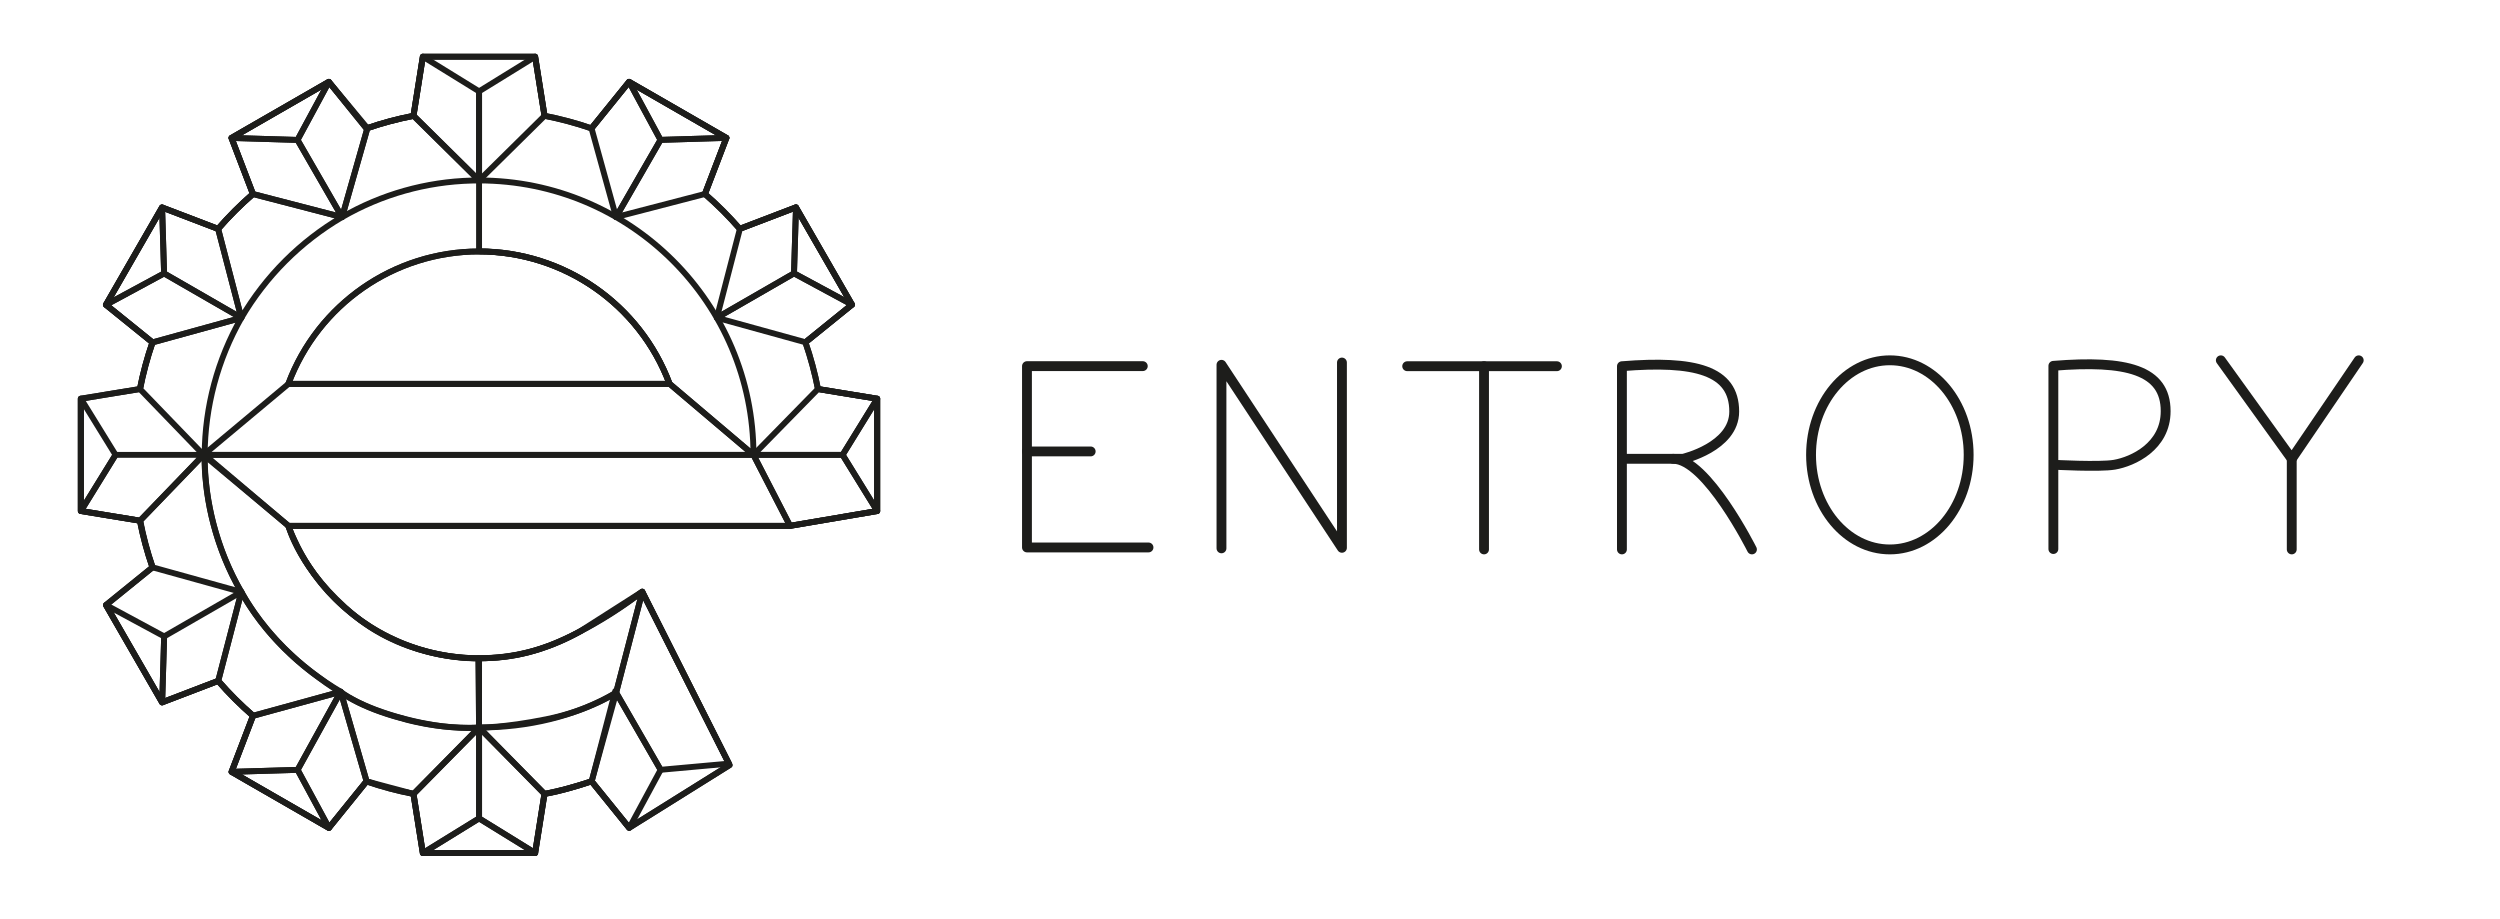
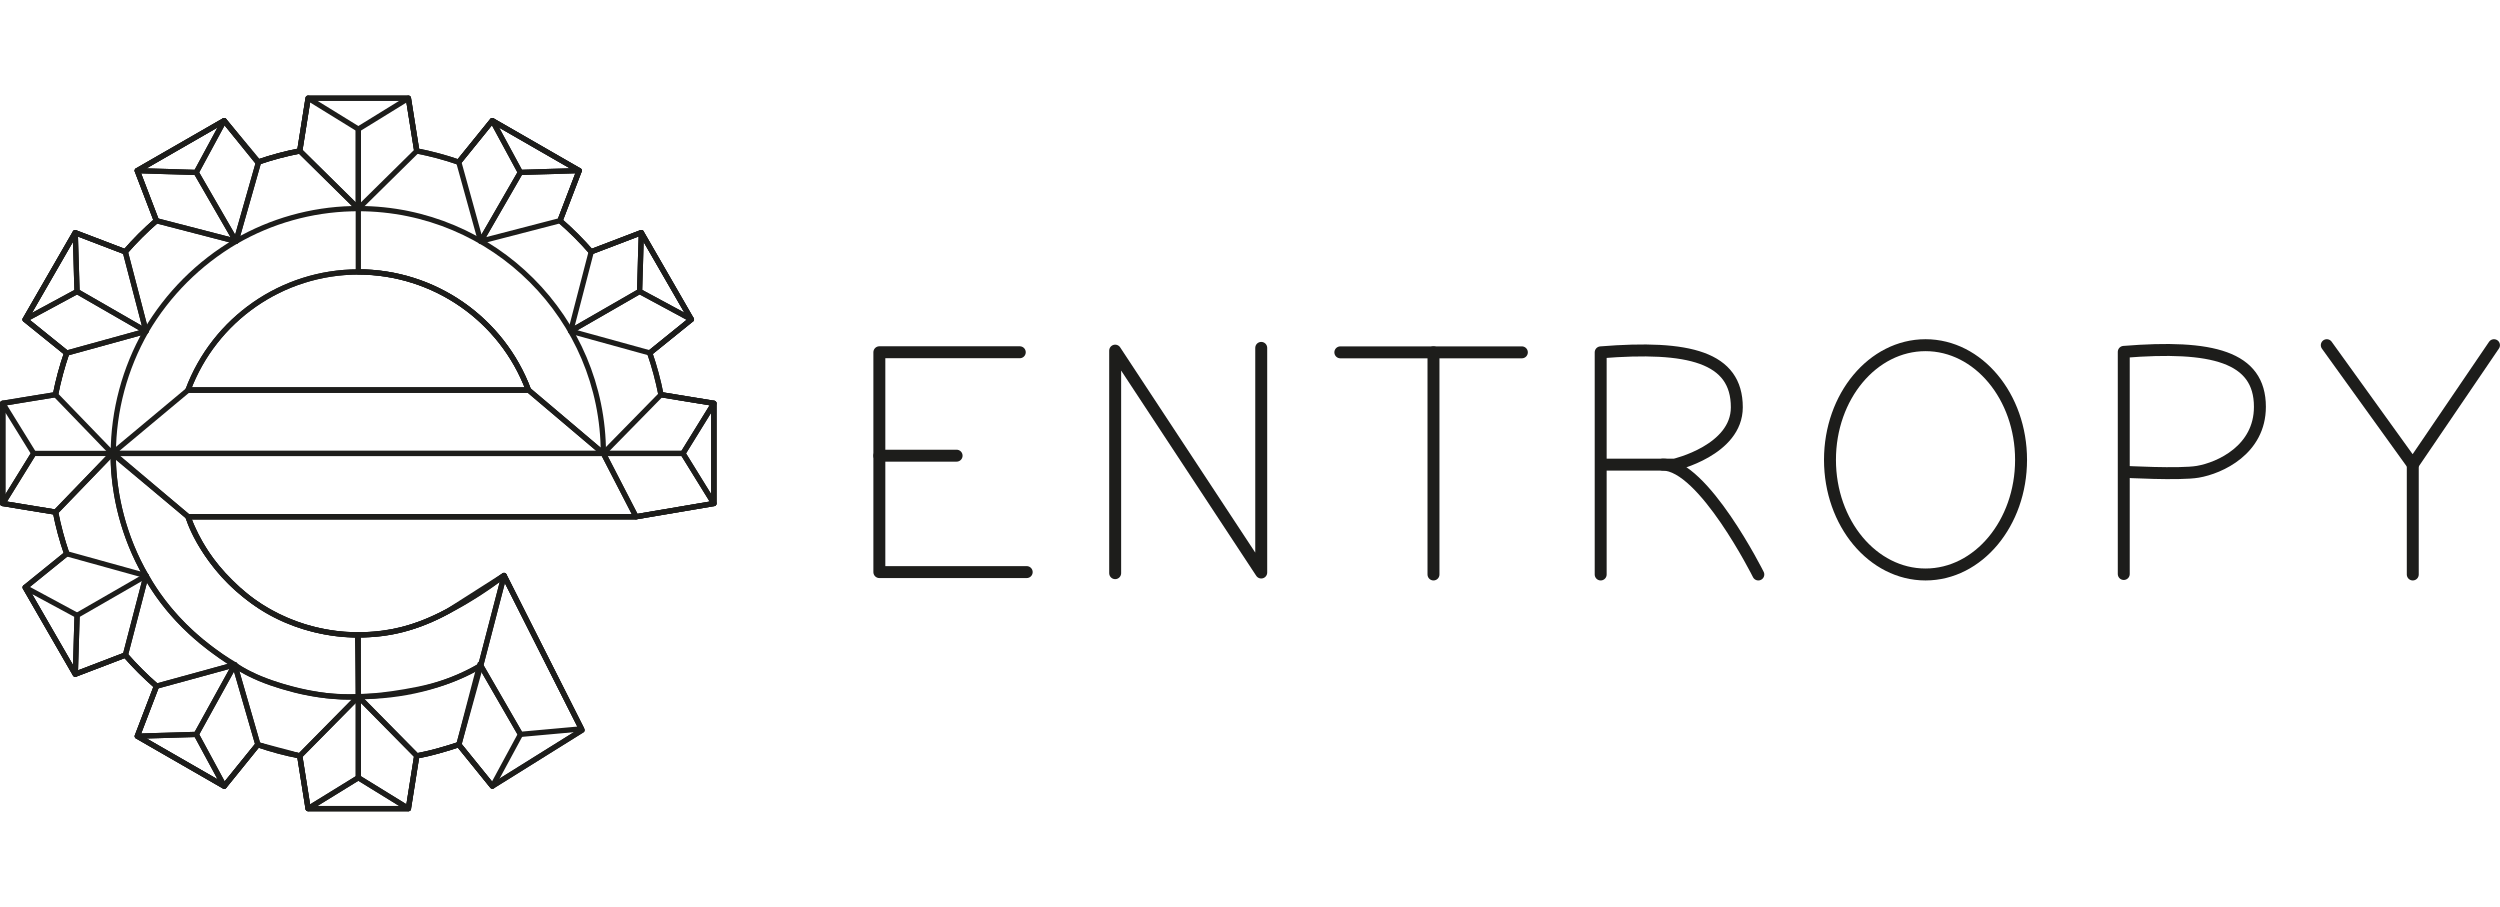
- <svg xmlns="http://www.w3.org/2000/svg" viewBox="0 0 1269 466">
-   <defs>
-     <style>.cls-1,.cls-2{fill:none;stroke:#1d1d1b;stroke-linejoin:round;}.cls-1{stroke-linecap:round;stroke-width:5px;}.cls-2{stroke-width:3px;}</style>
+ <svg xmlns="http://www.w3.org/2000/svg" viewBox="0 0 1046.68 379.65" version="1.1" id="svg3987" width="1046.68" height="379.65">
+   <defs id="defs3874">
+     <style id="style3872">.cls-1,.cls-2{fill:none;stroke:#1d1d1b;stroke-linejoin:round;}.cls-1{stroke-linecap:round;stroke-width:5px;}.cls-2{stroke-width:3px;}</style>
  </defs>
-   <g id="Layer_1" data-name="Layer 1">
-     <polyline class="cls-1" points="582.98 277.89 521.29 277.89 521.29 228.62 521.29 185.85 580.08 185.85" />
-     <line class="cls-1" x1="553.63" y1="229.15" x2="521.29" y2="229.15" />
-     <polyline class="cls-1" points="620.02 278.34 620.02 185.17 681.17 278.07 681.17 184.02" />
-     <line class="cls-1" x1="714.29" y1="185.89" x2="790.29" y2="185.89" />
-     <line class="cls-1" x1="753.29" y1="278.89" x2="753.29" y2="185.89" />
-     <path class="cls-1" d="M823.29,278.89v-93c37-3,57,2,57,23,0,18-26,24-26,24h-31" />
-     <path class="cls-1" d="M889.29,278.89s-23-46-40-46" />
-     <ellipse class="cls-1" cx="959.29" cy="230.89" rx="40" ry="48" />
-     <polyline class="cls-1" points="1127.29 182.89 1163.29 232.89 1197.29 182.89" />
-     <line class="cls-1" x1="1163.29" y1="278.89" x2="1163.29" y2="232.89" />
-     <path class="cls-1" d="M1042.29,278.69v-93c37-3,57,2,57,23,0,18-16.73,25.61-26,27.2-7.64,1.31-31,0-31,0" />
-     <path class="cls-2" d="M415.2,197.47a175.07,175.07,0,0,0-6.38-23.72l23.62-19.1L404,105.26,375.5,116.15a175.94,175.94,0,0,0-17.7-17.69L368.69,70l-49.4-28.45L300.2,65.16a174.12,174.12,0,0,0-23.83-6.39l-4.76-30h-57l-4.75,30A173.05,173.05,0,0,0,186,65.18l-19.1-23.63L117.48,70l10.89,28.47a177.19,177.19,0,0,0-17.7,17.71L82.21,105.3,53.75,154.71,77.37,173.8A174.71,174.71,0,0,0,71,197.47l-30,4.91v57l30,4.91A173.87,173.87,0,0,0,77.39,288L53.78,307.13l28.47,49.39,28.45-10.89a179.33,179.33,0,0,0,17.71,17.7l-10.89,28.46,49.4,28.45L186,396.62A172.69,172.69,0,0,0,209.85,403l4.75,30h57l4.75-30a177.72,177.72,0,0,0,23.9-6.41l19.1,23.62,51-31.85-44.39-88a269.76,269.76,0,0,1-31.87,20.33c-17.89,9.6-33.1,13.45-51,13.45a103.4,103.4,0,0,1-96.74-67.21H401l44.25-7.53v-57Z" />
-     <path class="cls-2" d="M243.1,127.64a103.41,103.41,0,0,1,96.75,67.21H146.36A103.4,103.4,0,0,1,243.1,127.64Z" />
-     <path class="cls-2" d="M415.2,197.47a175.07,175.07,0,0,0-6.38-23.72l23.62-19.1L404,105.26,375.5,116.15a175.94,175.94,0,0,0-17.7-17.69L368.69,70l-49.4-28.45L300.2,65.16a174.12,174.12,0,0,0-23.83-6.39l-4.76-30h-57l-4.75,30A173.05,173.05,0,0,0,186,65.18l-19.1-23.63L117.48,70l10.89,28.47a177.19,177.19,0,0,0-17.7,17.71L82.21,105.3,53.75,154.71,77.37,173.8A174.71,174.71,0,0,0,71,197.47l-30,4.91v57l30,4.91A173.87,173.87,0,0,0,77.39,288L53.78,307.13l28.47,49.39,28.45-10.89a179.33,179.33,0,0,0,17.71,17.7l-10.89,28.46,49.4,28.45L186,396.62A172.69,172.69,0,0,0,209.85,403l4.75,30h57l4.75-30a177.72,177.72,0,0,0,23.9-6.41l19.1,23.62,51-31.85-44.39-88-31.87,20.33a103.3,103.3,0,0,1-147.76-53.76H401l44.25-7.53v-57ZM243.1,127.64a103.41,103.41,0,0,1,96.75,67.21H146.36A103.4,103.4,0,0,1,243.1,127.64Z" />
-     <path class="cls-2" d="M382.46,230.89A139.29,139.29,0,0,0,243.17,91.6v36a103.42,103.42,0,0,1,96.75,67.22Z" />
-     <path class="cls-2" d="M122.53,300.44l-11.74,45.12a176.84,176.84,0,0,0,17.73,17.75l44.42-12.19C152.31,339,133.72,321.05,122.53,300.44Z" />
-     <path class="cls-2" d="M103.89,230.89a141.84,141.84,0,0,1,18.6-69.52l-45,12.42a176.4,176.4,0,0,0-6.37,23.76l32.18,33.34L71.17,264.23A174.28,174.28,0,0,0,77.51,288l45,12.49A138.43,138.43,0,0,1,103.89,230.89Z" />
-     <path class="cls-2" d="M243.17,91.6,210,58.82a173.69,173.69,0,0,0-23.49,6.23l-12.86,45.16a138.6,138.6,0,0,1,65.83-18.56Z" />
-     <path class="cls-2" d="M122.49,161.37a143.22,143.22,0,0,1,51.12-51.16L128.44,98.49v0a174.27,174.27,0,0,0-17.71,17.72Z" />
-     <polygon class="cls-2" points="382.46 230.89 103.3 230.89 146.43 266.93 401.04 266.93 382.46 230.89" />
-     <polygon class="cls-2" points="209.92 58.77 214.67 28.78 243.18 46.37 243.18 91.6 209.92 58.77" />
-     <polygon class="cls-2" points="312.71 110.18 335.28 71 319.36 41.54 300.27 65.16 312.71 110.18" />
-     <polygon class="cls-2" points="122.49 161.37 83.29 138.78 53.82 154.71 77.44 173.8 122.49 161.37" />
-     <polygon class="cls-2" points="363.87 161.31 403.04 138.74 404.04 105.26 375.57 116.15 363.87 161.31" />
-     <polygon class="cls-2" points="122.53 300.44 83.32 323.04 82.32 356.52 110.77 345.62 122.53 300.44" />
-     <polygon class="cls-2" points="312.3 350.78 335.34 390.75 319.43 420.23 300.33 396.61 312.3 350.78" />
-     <polygon class="cls-2" points="151.02 71.03 117.55 70.02 128.44 98.49 173.62 110.21 151.02 71.03" />
-     <polygon class="cls-2" points="58.66 230.89 103.3 230.89 71.08 264.31 41.07 259.39 58.66 230.89" />
-     <polygon class="cls-2" points="53.85 307.13 83.32 323.04 82.32 356.52 53.85 307.13" />
-     <polygon class="cls-2" points="128.48 363.33 172.94 351.13 151.07 390.78 117.59 391.78 128.48 363.33" />
-     <polygon class="cls-2" points="166.99 420.24 151.07 390.78 117.59 391.78 166.99 420.24" />
-     <polygon class="cls-2" points="209.92 403.01 243.18 369.27 243.18 415.41 214.67 432.99 209.92 403.01" />
-     <polygon class="cls-2" points="401.04 266.93 445.29 259.39 427.7 230.89 382.46 230.89 401.04 266.93" />
-     <path class="cls-2" d="M243.17,334.14c17.92,0,32.37-3.73,51-13.45a216.35,216.35,0,0,0,31.87-20.34l-13.31,51.23c-20.7,12.19-45.06,17.7-69.57,17.7Z" />
-     <polygon class="cls-2" points="58.66 230.89 41.07 202.38 41.07 259.39 58.66 230.89" />
-     <polygon class="cls-2" points="83.29 138.78 82.28 105.31 53.82 154.71 83.29 138.78" />
-     <polygon class="cls-2" points="151.02 71.03 166.94 41.55 117.55 70.02 151.02 71.03" />
-     <polygon class="cls-2" points="146.43 194.85 103.3 230.89 382.46 230.89 339.92 194.85 146.43 194.85" />
-     <polygon class="cls-2" points="403.04 138.74 432.51 154.65 408.89 173.75 363.87 161.31 403.04 138.74" />
-     <polygon class="cls-2" points="357.87 98.45 312.71 110.18 335.28 71 368.76 69.99 357.87 98.45" />
-     <polygon class="cls-2" points="271.68 28.78 276.44 58.77 243.18 91.6 243.18 46.37 271.68 28.78" />
-     <polygon class="cls-2" points="370.03 387.61 335.34 390.75 312.75 351.58 326.06 300.35 370.03 387.61" />
-     <polygon class="cls-2" points="243.18 369.27 276.43 403.02 271.68 432.99 243.18 415.41 243.18 369.27" />
-     <polygon class="cls-2" points="186.09 396.62 172.94 351.13 151.07 390.78 166.99 420.24 186.09 396.62" />
-     <path class="cls-2" d="M172.94,351.12s8.78,7.61,32.48,13.8,37.76,4.36,37.76,4.36L209.92,403l-23.83-6.39Z" />
-     <polygon class="cls-2" points="319.36 41.54 335.28 71 368.76 69.99 319.36 41.54" />
-     <polygon class="cls-2" points="404.04 105.26 403.04 138.74 432.51 154.65 404.04 105.26" />
-     <polygon class="cls-2" points="427.7 230.89 445.29 202.38 445.29 259.39 427.7 230.89" />
-     <path class="cls-2" d="M146.43,266.93l-42.54-36s-3.81,66.46,55.4,111.11c17,12.84,27.11,18.05,47.81,23.47a126.58,126.58,0,0,0,36.08,3.81l-.43-35.14s-34.66,1.33-62.54-21.49C151.83,289.43,146.43,266.93,146.43,266.93Z" />
-     <polygon class="cls-2" points="271.68 432.99 243.18 415.41 214.67 432.99 271.68 432.99" />
-     <path class="cls-2" d="M243.18,369.28s12,.29,34.27-4.22,35.3-13.48,35.3-13.48l-12.42,45s-4.52,1.54-12,3.66A97.2,97.2,0,0,1,276.43,403Z" />
-     <polygon class="cls-2" points="166.94 41.55 151.02 71.03 173.62 110.21 186.47 65.05 166.94 41.55" />
-     <polygon class="cls-2" points="122.49 161.37 110.72 116.19 82.28 105.31 83.29 138.78 122.49 161.37" />
-     <polygon class="cls-2" points="382.46 230.89 415.2 197.47 445.29 202.38 427.7 230.89 382.46 230.89" />
+   <g id="Layer_1" data-name="Layer 1" transform="translate(-153.1299,-38.37187)">
+     <polyline class="cls-1" points="582.98 277.89 521.29 277.89 521.29 228.62 521.29 185.85 580.08 185.85" id="polyline3878" style="fill:none;stroke:#1d1d1b;stroke-width:5px;stroke-linecap:round;stroke-linejoin:round" />
+     <line class="cls-1" x1="553.63" y1="229.15" x2="521.29" y2="229.15" id="line3880" style="fill:none;stroke:#1d1d1b;stroke-width:5px;stroke-linecap:round;stroke-linejoin:round" />
+     <polyline class="cls-1" points="620.02 278.34 620.02 185.17 681.17 278.07 681.17 184.02" id="polyline3882" style="fill:none;stroke:#1d1d1b;stroke-width:5px;stroke-linecap:round;stroke-linejoin:round" />
+     <line class="cls-1" x1="714.29" y1="185.89" x2="790.29" y2="185.89" id="line3884" style="fill:none;stroke:#1d1d1b;stroke-width:5px;stroke-linecap:round;stroke-linejoin:round" />
+     <line class="cls-1" x1="753.29" y1="278.89" x2="753.29" y2="185.89" id="line3886" style="fill:none;stroke:#1d1d1b;stroke-width:5px;stroke-linecap:round;stroke-linejoin:round" />
+     <path class="cls-1" d="m 823.29,278.89 v -93 c 37,-3 57,2 57,23 0,18 -26,24 -26,24 h -31" id="path3888" style="fill:none;stroke:#1d1d1b;stroke-width:5px;stroke-linecap:round;stroke-linejoin:round" />
+     <path class="cls-1" d="m 889.29,278.89 c 0,0 -23,-46 -40,-46" id="path3890" style="fill:none;stroke:#1d1d1b;stroke-width:5px;stroke-linecap:round;stroke-linejoin:round" />
+     <ellipse class="cls-1" cx="959.29" cy="230.89" rx="40" ry="48" id="ellipse3892" style="fill:none;stroke:#1d1d1b;stroke-width:5px;stroke-linecap:round;stroke-linejoin:round" />
+     <polyline class="cls-1" points="1127.29 182.89 1163.29 232.89 1197.29 182.89" id="polyline3894" style="fill:none;stroke:#1d1d1b;stroke-width:5px;stroke-linecap:round;stroke-linejoin:round" />
+     <line class="cls-1" x1="1163.29" y1="278.89" x2="1163.29" y2="232.89" id="line3896" style="fill:none;stroke:#1d1d1b;stroke-width:5px;stroke-linecap:round;stroke-linejoin:round" />
+     <path class="cls-1" d="m 1042.29,278.69 v -93 c 37,-3 57,2 57,23 0,18 -16.73,25.61 -26,27.2 -7.64,1.31 -31,0 -31,0" id="path3898" style="fill:none;stroke:#1d1d1b;stroke-width:5px;stroke-linecap:round;stroke-linejoin:round" />
+     <path class="cls-2" d="m 429.858,203.609 a 128.951,128.82 0 0 0 -4.699,-17.454 l 17.398,-14.054 -20.948,-36.342 -20.992,8.013 a 129.592,129.46 0 0 0 -13.037,-13.017 l 8.021,-20.941 -36.386,-20.934 -14.061,17.373 a 128.251,128.121 0 0 0 -17.552,-4.702 l -3.506,-22.075 h -41.984 l -3.499,22.075 a 127.463,127.334 0 0 0 -17.575,4.717 l -14.068,-17.387 -36.401,20.934 8.021,20.949 a 130.513,130.38 0 0 0 -13.037,13.031 l -20.963,-8.006 -20.963,36.357 17.398,14.047 a 128.686,128.555 0 0 0 -4.692,17.417 l -22.097,3.613 v 41.942 l 22.097,3.613 a 128.067,127.937 0 0 0 4.707,17.446 l -17.39,14.076 20.97,36.342 20.955,-8.013 a 132.089,131.955 0 0 0 13.045,13.024 l -8.021,20.941 36.386,20.934 14.054,-17.38 a 127.198,127.069 0 0 0 17.567,4.695 l 3.499,22.075 h 41.984 l 3.499,-22.075 a 130.903,130.77 0 0 0 17.604,-4.717 l 14.068,17.38 37.565,-23.436 -32.696,-64.752 a 198.697,198.495 0 0 1 -23.474,14.959 c -13.177,7.064 -24.38,9.897 -37.565,9.897 a 76.161,76.084 0 0 1 -71.256,-49.455 h 187.567 l 32.593,-5.541 v -41.942 z" id="path3900" style="fill:none;stroke:#1d1d1b;stroke-width:2.209px;stroke-linejoin:round" />
+     <path class="cls-2" d="m 303.095,152.227 a 76.169,76.091 0 0 1 71.263,49.455 H 231.839 a 76.161,76.084 0 0 1 71.256,-49.455 z" id="path3902" style="fill:none;stroke:#1d1d1b;stroke-width:2.209px;stroke-linejoin:round" />
+     <path class="cls-2" d="m 429.858,203.609 a 128.951,128.82 0 0 0 -4.699,-17.454 l 17.398,-14.054 -20.948,-36.342 -20.992,8.013 a 129.592,129.46 0 0 0 -13.037,-13.017 l 8.021,-20.941 -36.386,-20.934 -14.061,17.373 a 128.251,128.121 0 0 0 -17.552,-4.702 l -3.506,-22.075 h -41.984 l -3.499,22.075 a 127.463,127.334 0 0 0 -17.575,4.717 l -14.068,-17.387 -36.401,20.934 8.021,20.949 a 130.513,130.38 0 0 0 -13.037,13.031 l -20.963,-8.006 -20.963,36.357 17.398,14.047 a 128.686,128.555 0 0 0 -4.692,17.417 l -22.097,3.613 v 41.942 l 22.097,3.613 a 128.067,127.937 0 0 0 4.707,17.446 l -17.39,14.076 20.97,36.342 20.955,-8.013 a 132.089,131.955 0 0 0 13.045,13.024 l -8.021,20.941 36.386,20.934 14.054,-17.38 a 127.198,127.069 0 0 0 17.567,4.695 l 3.499,22.075 h 41.984 l 3.499,-22.075 a 130.903,130.77 0 0 0 17.604,-4.717 l 14.068,17.38 37.565,-23.436 -32.696,-64.752 -23.474,14.959 A 76.088,76.01 0 0 1 231.817,254.719 h 187.582 l 32.593,-5.541 v -41.942 z M 303.095,152.227 a 76.169,76.091 0 0 1 71.263,49.455 H 231.839 a 76.161,76.084 0 0 1 71.256,-49.455 z" id="path3904" style="fill:none;stroke:#1d1d1b;stroke-width:2.209px;stroke-linejoin:round" />
+     <path class="cls-2" d="M 405.743,228.2 A 102.597,102.493 0 0 0 303.146,125.708 v 26.49 a 76.176,76.099 0 0 1 71.263,49.462 z" id="path3906" style="fill:none;stroke:#1d1d1b;stroke-width:2.209px;stroke-linejoin:round" />
+     <path class="cls-2" d="m 214.287,279.377 -8.647,33.2 a 130.255,130.123 0 0 0 13.059,13.061 l 32.718,-8.97 c -15.195,-8.918 -28.888,-22.126 -37.13,-37.291 z" id="path3908" style="fill:none;stroke:#1d1d1b;stroke-width:2.209px;stroke-linejoin:round" />
+     <path class="cls-2" d="m 200.557,228.2 a 104.475,104.369 0 0 1 13.7,-51.154 l -33.146,9.139 a 129.931,129.799 0 0 0 -4.692,17.483 l 23.703,24.532 -23.666,24.532 a 128.369,128.239 0 0 0 4.67,17.49 l 33.146,9.19 A 101.963,101.86 0 0 1 200.557,228.2 Z" id="path3910" style="fill:none;stroke:#1d1d1b;stroke-width:2.209px;stroke-linejoin:round" />
+     <path class="cls-2" d="m 303.146,125.708 -24.432,-24.12 a 127.935,127.805 0 0 0 -17.302,4.584 l -9.472,33.23 a 102.088,101.985 0 0 1 48.488,-13.657 z" id="path3912" style="fill:none;stroke:#1d1d1b;stroke-width:2.209px;stroke-linejoin:round" />
+     <path class="cls-2" d="m 214.257,177.046 a 105.491,105.384 0 0 1 37.653,-37.645 l -33.271,-8.624 v 0 a 128.362,128.232 0 0 0 -13.045,13.039 z" id="path3914" style="fill:none;stroke:#1d1d1b;stroke-width:2.209px;stroke-linejoin:round" />
+     <polygon class="cls-2" points="146.43,266.93 401.04,266.93 382.46,230.89 103.3,230.89 " id="polygon3916" transform="matrix(0.7365684,0,0,0.735821,124.0349,58.3066)" style="fill:none;stroke:#1d1d1b;stroke-width:3px;stroke-linejoin:round" />
+     <polygon class="cls-2" points="243.18,46.37 243.18,91.6 209.92,58.77 214.67,28.78 " id="polygon3918" transform="matrix(0.7365684,0,0,0.735821,124.0349,58.3066)" style="fill:none;stroke:#1d1d1b;stroke-width:3px;stroke-linejoin:round" />
+     <polygon class="cls-2" points="319.36,41.54 300.27,65.16 312.71,110.18 335.28,71 " id="polygon3920" transform="matrix(0.7365684,0,0,0.735821,124.0349,58.3066)" style="fill:none;stroke:#1d1d1b;stroke-width:3px;stroke-linejoin:round" />
+     <polygon class="cls-2" points="53.82,154.71 77.44,173.8 122.49,161.37 83.29,138.78 " id="polygon3922" transform="matrix(0.7365684,0,0,0.735821,124.0349,58.3066)" style="fill:none;stroke:#1d1d1b;stroke-width:3px;stroke-linejoin:round" />
+     <polygon class="cls-2" points="404.04,105.26 375.57,116.15 363.87,161.31 403.04,138.74 " id="polygon3924" transform="matrix(0.7365684,0,0,0.735821,124.0349,58.3066)" style="fill:none;stroke:#1d1d1b;stroke-width:3px;stroke-linejoin:round" />
+     <polygon class="cls-2" points="82.32,356.52 110.77,345.62 122.53,300.44 83.32,323.04 " id="polygon3926" transform="matrix(0.7365684,0,0,0.735821,124.0349,58.3066)" style="fill:none;stroke:#1d1d1b;stroke-width:3px;stroke-linejoin:round" />
+     <polygon class="cls-2" points="319.43,420.23 300.33,396.61 312.3,350.78 335.34,390.75 " id="polygon3928" transform="matrix(0.7365684,0,0,0.735821,124.0349,58.3066)" style="fill:none;stroke:#1d1d1b;stroke-width:3px;stroke-linejoin:round" />
+     <polygon class="cls-2" points="128.44,98.49 173.62,110.21 151.02,71.03 117.55,70.02 " id="polygon3930" transform="matrix(0.7365684,0,0,0.735821,124.0349,58.3066)" style="fill:none;stroke:#1d1d1b;stroke-width:3px;stroke-linejoin:round" />
+     <polygon class="cls-2" points="71.08,264.31 41.07,259.39 58.66,230.89 103.3,230.89 " id="polygon3932" transform="matrix(0.7365684,0,0,0.735821,124.0349,58.3066)" style="fill:none;stroke:#1d1d1b;stroke-width:3px;stroke-linejoin:round" />
+     <polygon class="cls-2" points="82.32,356.52 53.85,307.13 83.32,323.04 " id="polygon3934" transform="matrix(0.7365684,0,0,0.735821,124.0349,58.3066)" style="fill:none;stroke:#1d1d1b;stroke-width:3px;stroke-linejoin:round" />
+     <polygon class="cls-2" points="151.07,390.78 117.59,391.78 128.48,363.33 172.94,351.13 " id="polygon3936" transform="matrix(0.7365684,0,0,0.735821,124.0349,58.3066)" style="fill:none;stroke:#1d1d1b;stroke-width:3px;stroke-linejoin:round" />
+     <polygon class="cls-2" points="117.59,391.78 166.99,420.24 151.07,390.78 " id="polygon3938" transform="matrix(0.7365684,0,0,0.735821,124.0349,58.3066)" style="fill:none;stroke:#1d1d1b;stroke-width:3px;stroke-linejoin:round" />
+     <polygon class="cls-2" points="243.18,415.41 214.67,432.99 209.92,403.01 243.18,369.27 " id="polygon3940" transform="matrix(0.7365684,0,0,0.735821,124.0349,58.3066)" style="fill:none;stroke:#1d1d1b;stroke-width:3px;stroke-linejoin:round" />
+     <polygon class="cls-2" points="427.7,230.89 382.46,230.89 401.04,266.93 445.29,259.39 " id="polygon3942" transform="matrix(0.7365684,0,0,0.735821,124.0349,58.3066)" style="fill:none;stroke:#1d1d1b;stroke-width:3px;stroke-linejoin:round" />
+     <path class="cls-2" d="m 303.146,304.174 c 13.199,0 23.843,-2.745 37.565,-9.897 a 159.357,159.195 0 0 0 23.474,-14.967 l -9.804,37.696 c -15.247,8.97 -33.19,13.024 -51.243,13.024 z" id="path3944" style="fill:none;stroke:#1d1d1b;stroke-width:2.209px;stroke-linejoin:round" />
+     <polygon class="cls-2" points="41.07,259.39 58.66,230.89 41.07,202.38 " id="polygon3946" transform="matrix(0.7365684,0,0,0.735821,124.0349,58.3066)" style="fill:none;stroke:#1d1d1b;stroke-width:3px;stroke-linejoin:round" />
+     <polygon class="cls-2" points="53.82,154.71 83.29,138.78 82.28,105.31 " id="polygon3948" transform="matrix(0.7365684,0,0,0.735821,124.0349,58.3066)" style="fill:none;stroke:#1d1d1b;stroke-width:3px;stroke-linejoin:round" />
+     <polygon class="cls-2" points="117.55,70.02 151.02,71.03 166.94,41.55 " id="polygon3950" transform="matrix(0.7365684,0,0,0.735821,124.0349,58.3066)" style="fill:none;stroke:#1d1d1b;stroke-width:3px;stroke-linejoin:round" />
+     <polygon class="cls-2" points="382.46,230.89 339.92,194.85 146.43,194.85 103.3,230.89 " id="polygon3952" transform="matrix(0.7365684,0,0,0.735821,124.0349,58.3066)" style="fill:none;stroke:#1d1d1b;stroke-width:3px;stroke-linejoin:round" />
+     <polygon class="cls-2" points="408.89,173.75 363.87,161.31 403.04,138.74 432.51,154.65 " id="polygon3954" transform="matrix(0.7365684,0,0,0.735821,124.0349,58.3066)" style="fill:none;stroke:#1d1d1b;stroke-width:3px;stroke-linejoin:round" />
+     <polygon class="cls-2" points="335.28,71 368.76,69.99 357.87,98.45 312.71,110.18 " id="polygon3956" transform="matrix(0.7365684,0,0,0.735821,124.0349,58.3066)" style="fill:none;stroke:#1d1d1b;stroke-width:3px;stroke-linejoin:round" />
+     <polygon class="cls-2" points="243.18,91.6 243.18,46.37 271.68,28.78 276.44,58.77 " id="polygon3958" transform="matrix(0.7365684,0,0,0.735821,124.0349,58.3066)" style="fill:none;stroke:#1d1d1b;stroke-width:3px;stroke-linejoin:round" />
+     <polygon class="cls-2" points="312.75,351.58 326.06,300.35 370.03,387.61 335.34,390.75 " id="polygon3960" transform="matrix(0.7365684,0,0,0.735821,124.0349,58.3066)" style="fill:none;stroke:#1d1d1b;stroke-width:3px;stroke-linejoin:round" />
+     <polygon class="cls-2" points="271.68,432.99 243.18,415.41 243.18,369.27 276.43,403.02 " id="polygon3962" transform="matrix(0.7365684,0,0,0.735821,124.0349,58.3066)" style="fill:none;stroke:#1d1d1b;stroke-width:3px;stroke-linejoin:round" />
+     <polygon class="cls-2" points="151.07,390.78 166.99,420.24 186.09,396.62 172.94,351.13 " id="polygon3964" transform="matrix(0.7365684,0,0,0.735821,124.0349,58.3066)" style="fill:none;stroke:#1d1d1b;stroke-width:3px;stroke-linejoin:round" />
+     <path class="cls-2" d="m 251.417,316.668 c 0,0 6.467,5.6 23.924,10.154 17.457,4.555 27.813,3.208 27.813,3.208 l -24.498,24.812 -17.552,-4.702 z" id="path3966" style="fill:none;stroke:#1d1d1b;stroke-width:2.209px;stroke-linejoin:round" />
+     <polygon class="cls-2" points="368.76,69.99 319.36,41.54 335.28,71 " id="polygon3968" transform="matrix(0.7365684,0,0,0.735821,124.0349,58.3066)" style="fill:none;stroke:#1d1d1b;stroke-width:3px;stroke-linejoin:round" />
+     <polygon class="cls-2" points="432.51,154.65 404.04,105.26 403.04,138.74 " id="polygon3970" transform="matrix(0.7365684,0,0,0.735821,124.0349,58.3066)" style="fill:none;stroke:#1d1d1b;stroke-width:3px;stroke-linejoin:round" />
+     <polygon class="cls-2" points="445.29,259.39 427.7,230.89 445.29,202.38 " id="polygon3972" transform="matrix(0.7365684,0,0,0.735821,124.0349,58.3066)" style="fill:none;stroke:#1d1d1b;stroke-width:3px;stroke-linejoin:round" />
+     <path class="cls-2" d="M 231.891,254.719 200.557,228.23 c 0,0 -2.806,48.903 40.806,81.757 12.522,9.448 19.968,13.282 35.215,17.27 a 93.235,93.14 0 0 0 26.575,2.803 l -0.317,-25.857 c 0,0 -25.529,0.979 -46.065,-15.813 -20.904,-17.115 -24.881,-33.671 -24.881,-33.671 z" id="path3974" style="fill:none;stroke:#1d1d1b;stroke-width:2.209px;stroke-linejoin:round" />
+     <polygon class="cls-2" points="214.67,432.99 271.68,432.99 243.18,415.41 " id="polygon3976" transform="matrix(0.7365684,0,0,0.735821,124.0349,58.3066)" style="fill:none;stroke:#1d1d1b;stroke-width:3px;stroke-linejoin:round" />
+     <path class="cls-2" d="m 303.154,330.031 c 0,0 8.839,0.213 25.242,-3.105 16.403,-3.319 26.001,-9.919 26.001,-9.919 l -9.148,33.112 c 0,0 -3.329,1.133 -8.839,2.693 a 71.594,71.522 0 0 1 -8.765,2.031 z" id="path3978" style="fill:none;stroke:#1d1d1b;stroke-width:2.209px;stroke-linejoin:round" />
+     <polygon class="cls-2" points="173.62,110.21 186.47,65.05 166.94,41.55 151.02,71.03 " id="polygon3980" transform="matrix(0.7365684,0,0,0.735821,124.0349,58.3066)" style="fill:none;stroke:#1d1d1b;stroke-width:3px;stroke-linejoin:round" />
+     <polygon class="cls-2" points="82.28,105.31 83.29,138.78 122.49,161.37 110.72,116.19 " id="polygon3982" transform="matrix(0.7365684,0,0,0.735821,124.0349,58.3066)" style="fill:none;stroke:#1d1d1b;stroke-width:3px;stroke-linejoin:round" />
+     <polygon class="cls-2" points="445.29,202.38 427.7,230.89 382.46,230.89 415.2,197.47 " id="polygon3984" transform="matrix(0.7365684,0,0,0.735821,124.0349,58.3066)" style="fill:none;stroke:#1d1d1b;stroke-width:3px;stroke-linejoin:round" />
  </g>
</svg>
